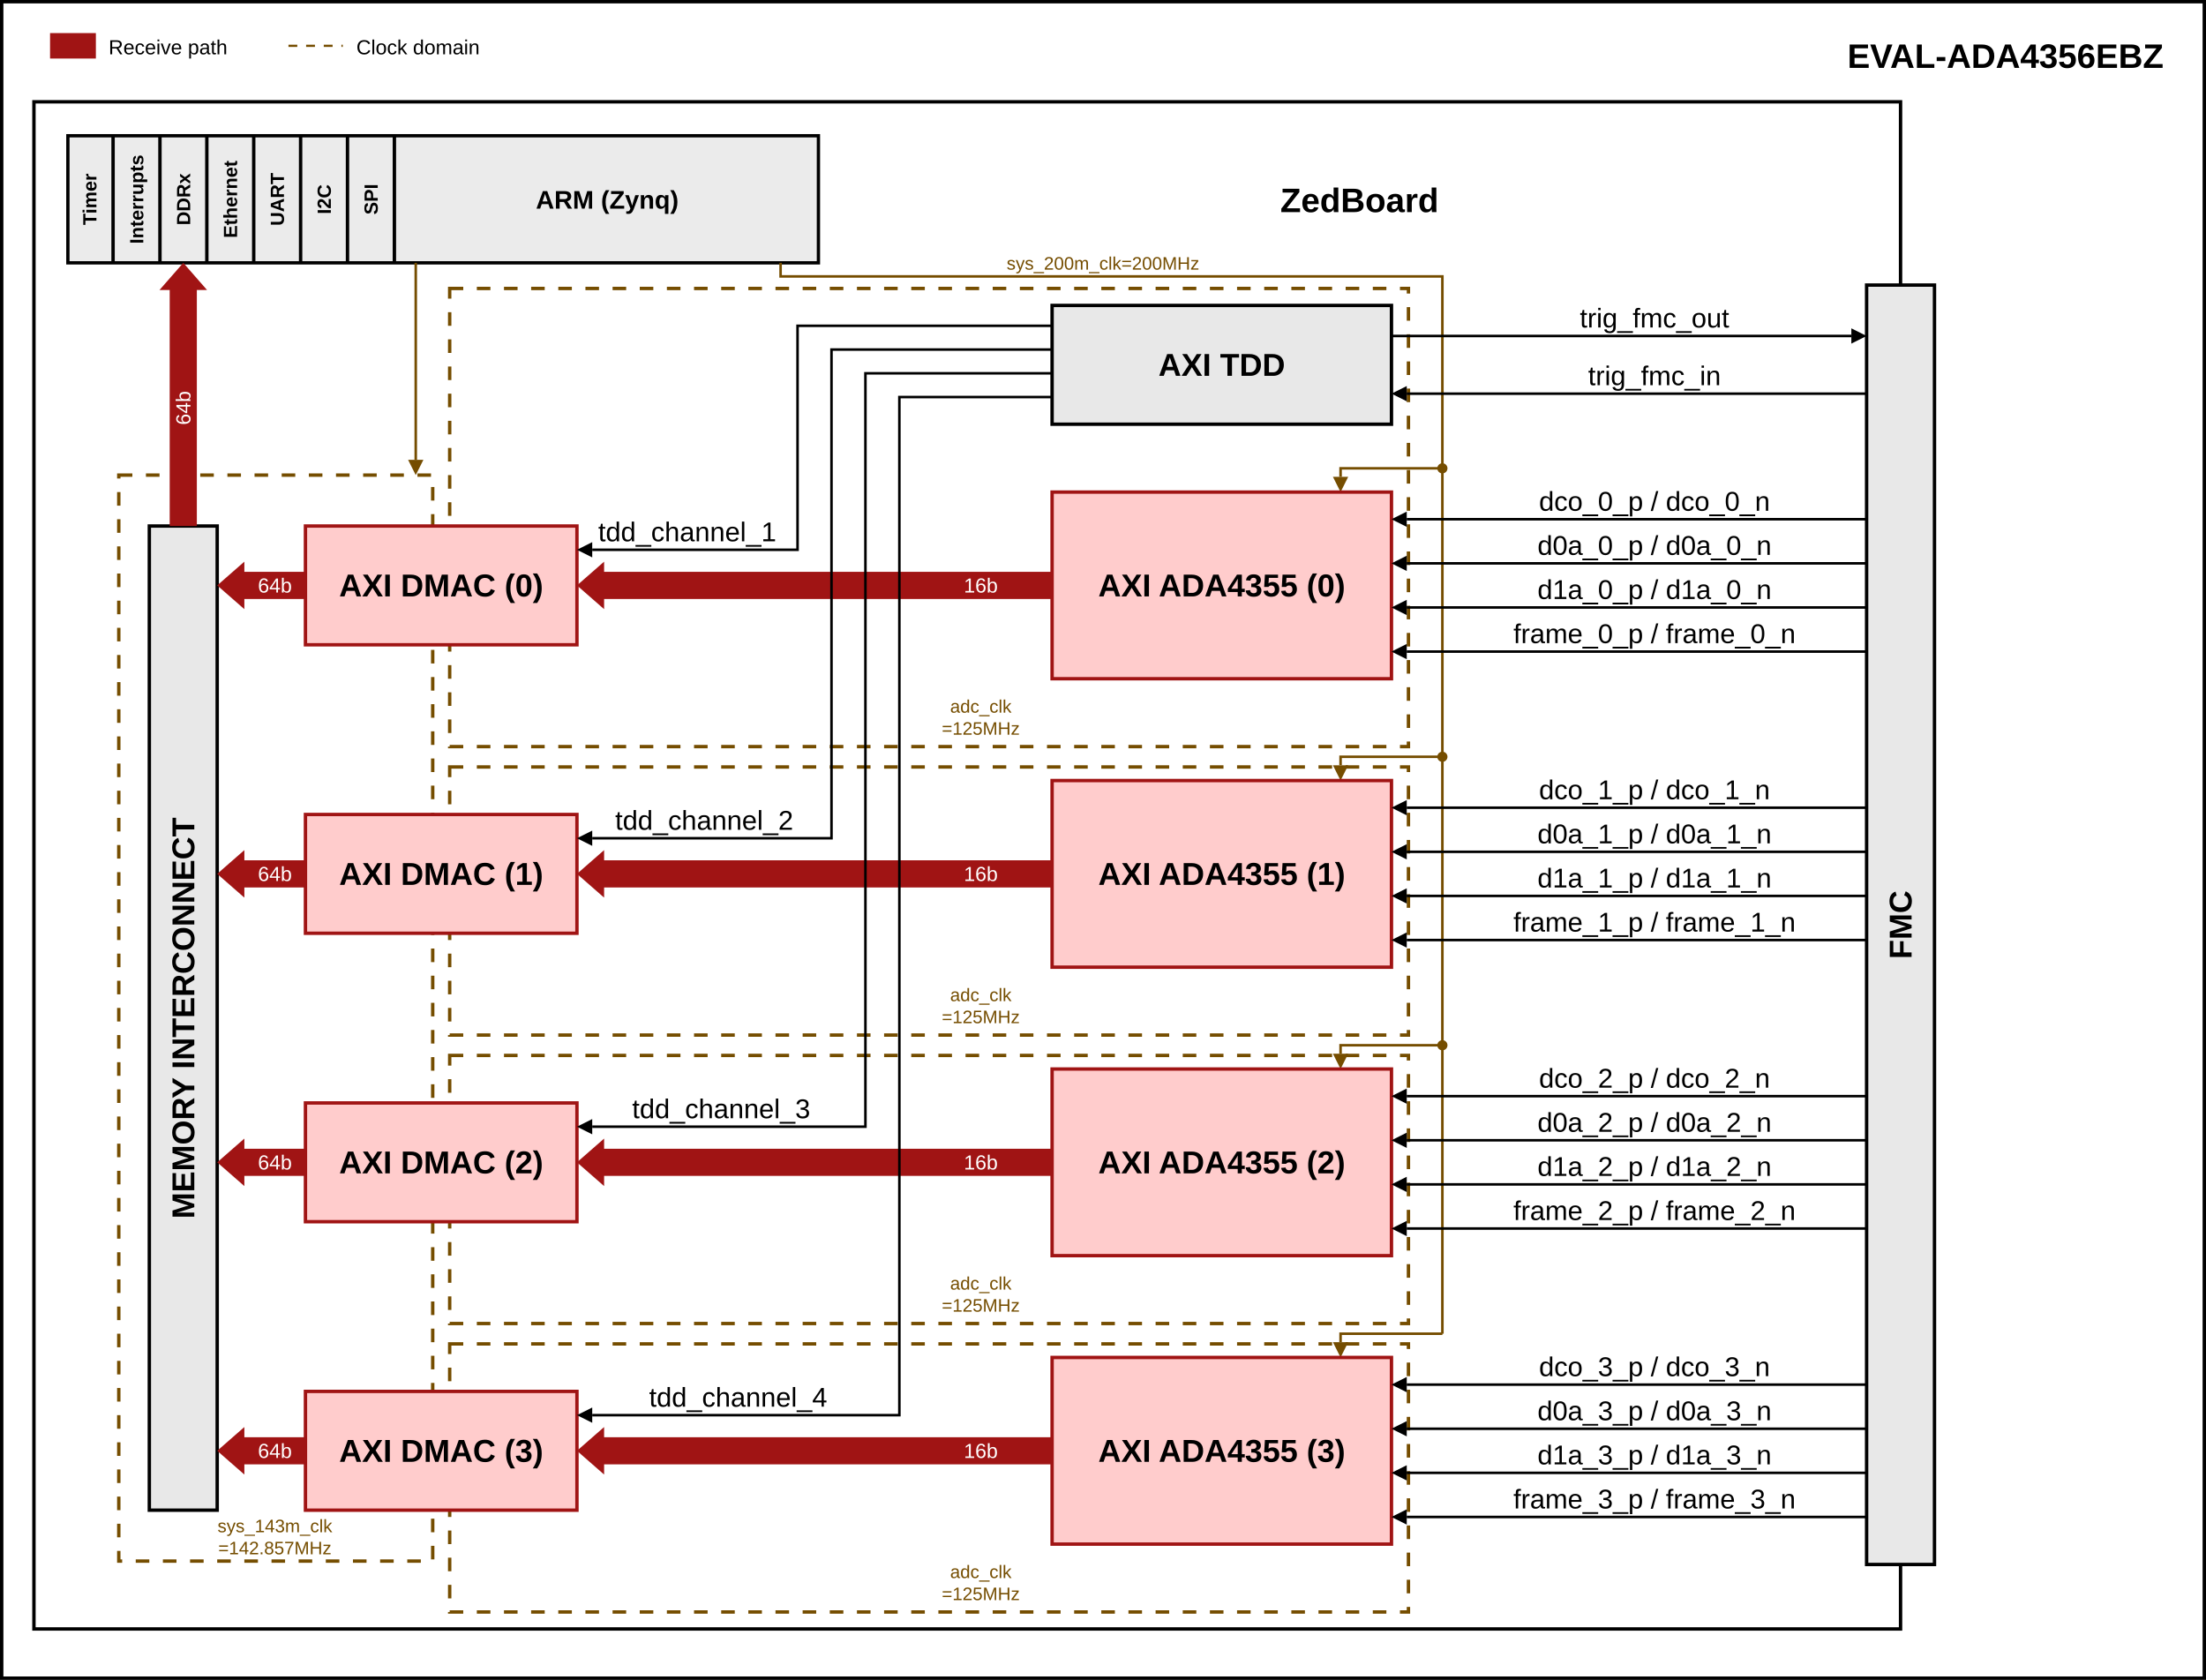
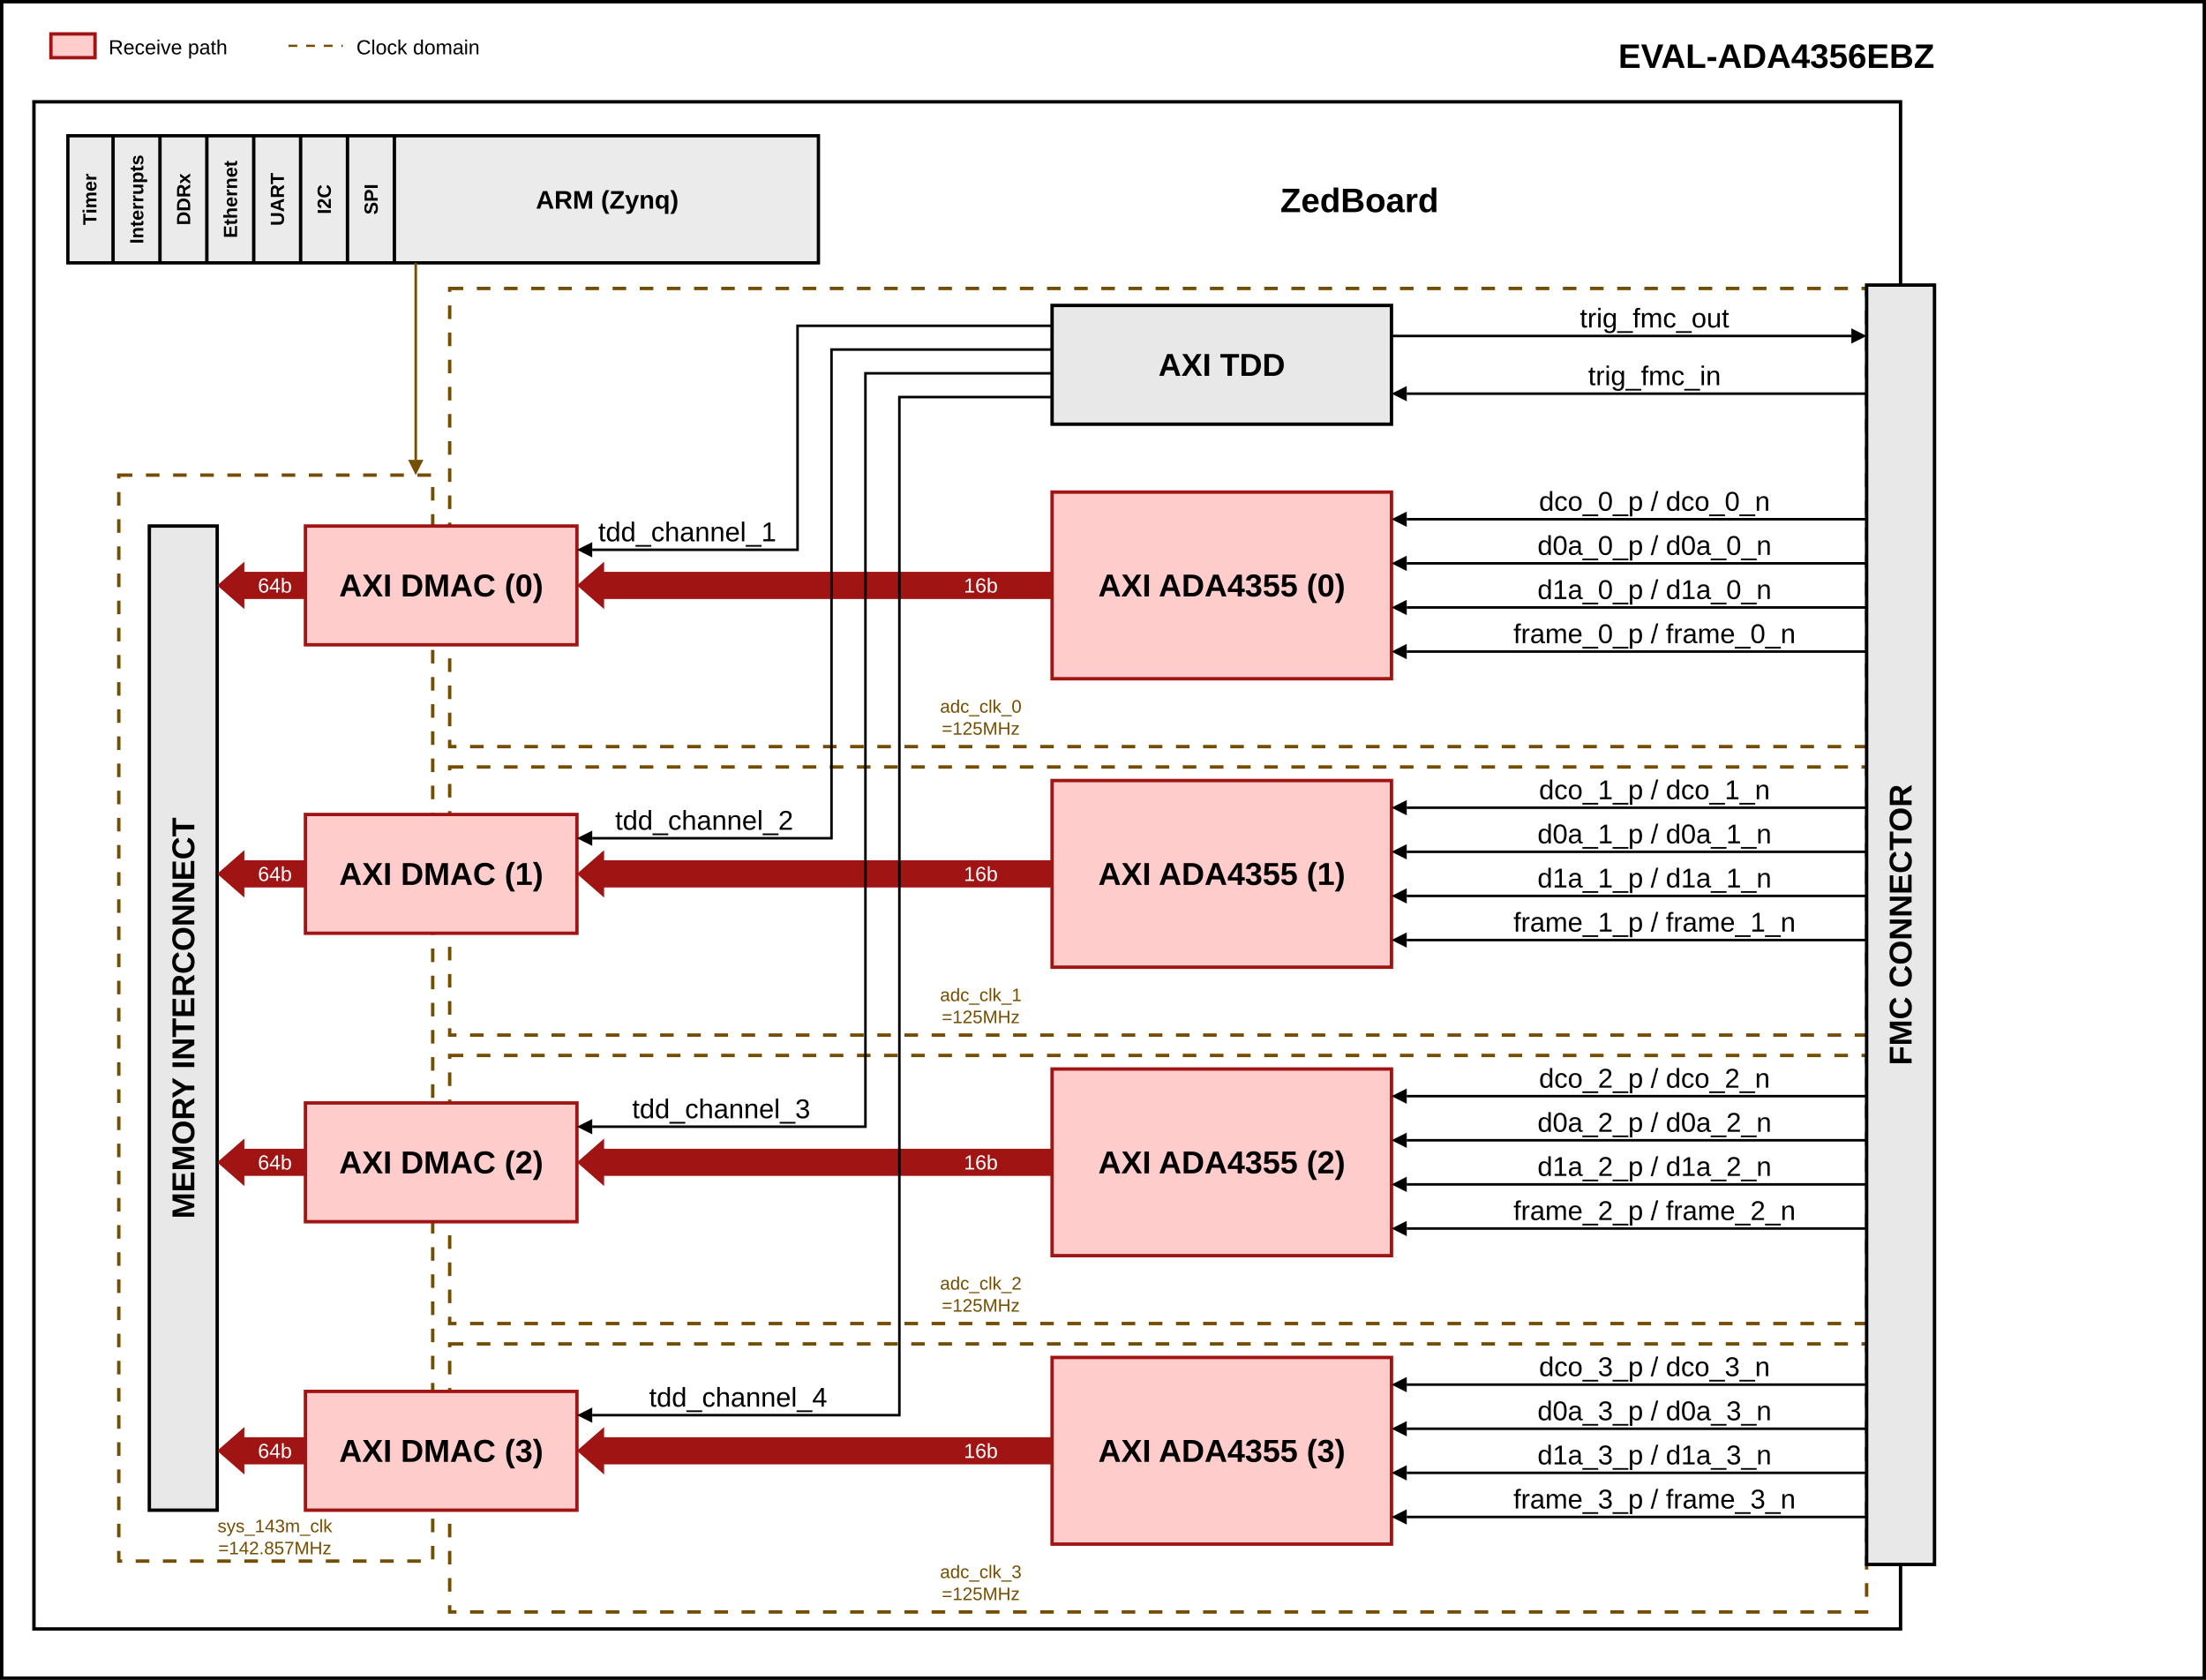
<svg xmlns="http://www.w3.org/2000/svg" version="1.1" width="1300" height="990" viewBox="0 0 1300 990">
  <rect x="1" y="1" width="1298" height="988" style="fill:#ffffff;stroke:#000000;stroke-width:2" />
-   <rect x="30.00" y="20.00" width="26.00" height="14.00" style="fill:#a01414;stroke:#a01414;stroke-width:1" />
+   <rect x="30.00" y="20.00" width="26.00" height="14.00" style="fill:#ffcccc;stroke:#a01414;stroke-width:2" />
  <text x="64.00" y="32.00" style="font-family:Arial;font-size:12px;font-weight:normal;fill:#000000;text-anchor:start">Receive path</text>
  <path d="M 170,27 L 202,27" style="fill:none;stroke:#754d00;stroke-width:1.3;stroke-dasharray:5.2,5.2" />
  <text x="210.00" y="32.00" style="font-family:Arial;font-size:12px;font-weight:normal;fill:#000000;text-anchor:start">Clock domain</text>
-   <text x="1275.00" y="40.00" style="font-family:Arial;font-size:20px;font-weight:bold;fill:#000000;text-anchor:end">EVAL-ADA4356EBZ</text>
+   <text x="1140.00" y="40.00" style="font-family:Arial;font-size:20px;font-weight:bold;fill:#000000;text-anchor:end">EVAL-ADA4356EBZ</text>
  <rect x="20.00" y="60.00" width="1100.00" height="900.00" style="fill:none;stroke:#000000;stroke-width:2" />
  <rect x="40.00" y="80.00" width="442.30" height="74.90" style="fill:#ebebeb;stroke:#000000;stroke-width:1.94" />
  <text x="56.81" y="117.45" transform="rotate(-90 56.81 117.45)" style="font-family:Arial;font-size:11.25px;font-weight:bold;fill:#000000;text-anchor:middle">Timer</text>
  <path d="M 66.63,80.00 L 66.63,154.90" style="fill:none;stroke:#000000;stroke-width:2" />
  <text x="84.44" y="117.45" transform="rotate(-90 84.44 117.45)" style="font-family:Arial;font-size:11.25px;font-weight:bold;fill:#000000;text-anchor:middle">Interrupts</text>
  <path d="M 94.26,80.00 L 94.26,154.90" style="fill:none;stroke:#000000;stroke-width:2" />
  <text x="112.07" y="117.45" transform="rotate(-90 112.07 117.45)" style="font-family:Arial;font-size:11.25px;font-weight:bold;fill:#000000;text-anchor:middle">DDRx</text>
  <path d="M 121.89,80.00 L 121.89,154.90" style="fill:none;stroke:#000000;stroke-width:2" />
  <text x="139.70" y="117.45" transform="rotate(-90 139.70 117.45)" style="font-family:Arial;font-size:11.25px;font-weight:bold;fill:#000000;text-anchor:middle">Ethernet</text>
  <path d="M 149.52,80.00 L 149.52,154.90" style="fill:none;stroke:#000000;stroke-width:2" />
  <text x="167.33" y="117.45" transform="rotate(-90 167.33 117.45)" style="font-family:Arial;font-size:11.25px;font-weight:bold;fill:#000000;text-anchor:middle">UART</text>
  <path d="M 177.15,80.00 L 177.15,154.90" style="fill:none;stroke:#000000;stroke-width:2" />
  <text x="194.96" y="117.45" transform="rotate(-90 194.96 117.45)" style="font-family:Arial;font-size:11.25px;font-weight:bold;fill:#000000;text-anchor:middle">I2C</text>
  <path d="M 204.78,80.00 L 204.78,154.90" style="fill:none;stroke:#000000;stroke-width:2" />
  <text x="222.59" y="117.45" transform="rotate(-90 222.59 117.45)" style="font-family:Arial;font-size:11.25px;font-weight:bold;fill:#000000;text-anchor:middle">SPI</text>
  <path d="M 232.41,80.00 L 232.41,154.90" style="fill:none;stroke:#000000;stroke-width:2" />
  <text x="357.86" y="122.95" style="font-family:Arial;font-size:15px;font-weight:bold;fill:#000000;text-anchor:middle">ARM (Zynq)</text>
  <text x="801.15" y="125.00" style="font-family:Arial;font-size:20px;font-weight:bold;fill:#000000;text-anchor:middle">ZedBoard</text>
  <rect x="70.00" y="280.00" width="185.00" height="640.00" style="fill:none;stroke:#754d00;stroke-width:2;stroke-dasharray:8,8" />
  <text x="162.00" y="903.00" style="font-family:Arial;font-size:10.67px;font-weight:normal;fill:#754d00;text-anchor:middle">sys_143m_clk</text>
  <text x="162.00" y="916.00" style="font-family:Arial;font-size:10.67px;font-weight:normal;fill:#754d00;text-anchor:middle">=142.857MHz</text>
-   <rect x="265.00" y="170.00" width="565.00" height="270.00" style="fill:none;stroke:#754d00;stroke-width:2;stroke-dasharray:8,8" />
-   <text x="578.00" y="420.00" style="font-family:Arial;font-size:10.67px;font-weight:normal;fill:#754d00;text-anchor:middle">adc_clk</text>
+   <rect x="265.00" y="170.00" width="835.00" height="270.00" style="fill:none;stroke:#754d00;stroke-width:2;stroke-dasharray:8,8" />
+   <text x="578.00" y="420.00" style="font-family:Arial;font-size:10.67px;font-weight:normal;fill:#754d00;text-anchor:middle">adc_clk_0</text>
  <text x="578.00" y="433.00" style="font-family:Arial;font-size:10.67px;font-weight:normal;fill:#754d00;text-anchor:middle">=125MHz</text>
-   <rect x="265.00" y="452.00" width="565.00" height="158.00" style="fill:none;stroke:#754d00;stroke-width:2;stroke-dasharray:8,8" />
-   <text x="578.00" y="590.00" style="font-family:Arial;font-size:10.67px;font-weight:normal;fill:#754d00;text-anchor:middle">adc_clk</text>
+   <rect x="265.00" y="452.00" width="835.00" height="158.00" style="fill:none;stroke:#754d00;stroke-width:2;stroke-dasharray:8,8" />
+   <text x="578.00" y="590.00" style="font-family:Arial;font-size:10.67px;font-weight:normal;fill:#754d00;text-anchor:middle">adc_clk_1</text>
  <text x="578.00" y="603.00" style="font-family:Arial;font-size:10.67px;font-weight:normal;fill:#754d00;text-anchor:middle">=125MHz</text>
-   <rect x="265.00" y="622.00" width="565.00" height="158.00" style="fill:none;stroke:#754d00;stroke-width:2;stroke-dasharray:8,8" />
-   <text x="578.00" y="760.00" style="font-family:Arial;font-size:10.67px;font-weight:normal;fill:#754d00;text-anchor:middle">adc_clk</text>
+   <rect x="265.00" y="622.00" width="835.00" height="158.00" style="fill:none;stroke:#754d00;stroke-width:2;stroke-dasharray:8,8" />
+   <text x="578.00" y="760.00" style="font-family:Arial;font-size:10.67px;font-weight:normal;fill:#754d00;text-anchor:middle">adc_clk_2</text>
  <text x="578.00" y="773.00" style="font-family:Arial;font-size:10.67px;font-weight:normal;fill:#754d00;text-anchor:middle">=125MHz</text>
-   <rect x="265.00" y="792.00" width="565.00" height="158.00" style="fill:none;stroke:#754d00;stroke-width:2;stroke-dasharray:8,8" />
-   <text x="578.00" y="930.00" style="font-family:Arial;font-size:10.67px;font-weight:normal;fill:#754d00;text-anchor:middle">adc_clk</text>
+   <rect x="265.00" y="792.00" width="835.00" height="158.00" style="fill:none;stroke:#754d00;stroke-width:2;stroke-dasharray:8,8" />
+   <text x="578.00" y="930.00" style="font-family:Arial;font-size:10.67px;font-weight:normal;fill:#754d00;text-anchor:middle">adc_clk_3</text>
  <text x="578.00" y="943.00" style="font-family:Arial;font-size:10.67px;font-weight:normal;fill:#754d00;text-anchor:middle">=125MHz</text>
  <path d="M 245.00,154.90 L 245.00,271.00" style="fill:none;stroke:#754d00;stroke-width:1.5" />
  <polygon points="245.00,280.00 240.50,271.00 249.50,271.00" style="fill:#754d00;stroke:none" />
-   <path d="M 460.00,154.90 L 460.00,162.90 L 850.00,162.90 L 850.00,786.00" style="fill:none;stroke:#754d00;stroke-width:1.5" />
-   <text x="650.00" y="158.90" style="font-family:Arial;font-size:10.67px;font-weight:normal;fill:#754d00;text-anchor:middle">sys_200m_clk=200MHz</text>
-   <circle cx="850.00" cy="276.00" r="3" style="fill:#754d00;stroke:none" />
-   <path d="M 850.00,276.00 L 790.00,276.00 L 790.00,281.00" style="fill:none;stroke:#754d00;stroke-width:1.5" />
-   <polygon points="790.00,290.00 785.50,281.00 794.50,281.00" style="fill:#754d00;stroke:none" />
-   <circle cx="850.00" cy="446.00" r="3" style="fill:#754d00;stroke:none" />
-   <path d="M 850.00,446.00 L 790.00,446.00 L 790.00,451.00" style="fill:none;stroke:#754d00;stroke-width:1.5" />
-   <polygon points="790.00,460.00 785.50,451.00 794.50,451.00" style="fill:#754d00;stroke:none" />
-   <circle cx="850.00" cy="616.00" r="3" style="fill:#754d00;stroke:none" />
-   <path d="M 850.00,616.00 L 790.00,616.00 L 790.00,621.00" style="fill:none;stroke:#754d00;stroke-width:1.5" />
-   <polygon points="790.00,630.00 785.50,621.00 794.50,621.00" style="fill:#754d00;stroke:none" />
-   <path d="M 850.00,786.00 L 790.00,786.00 L 790.00,791.00" style="fill:none;stroke:#754d00;stroke-width:1.5" />
-   <polygon points="790.00,800.00 785.50,791.00 794.50,791.00" style="fill:#754d00;stroke:none" />
  <rect x="88.00" y="310.00" width="40.00" height="580.00" style="fill:#e8e8e8;stroke:#000000;stroke-width:2" />
  <text x="114.50" y="600.00" transform="rotate(-90 114.50 600.00)" style="font-family:Arial;font-size:18.67px;font-weight:bold;fill:#000000;text-anchor:middle">MEMORY INTERCONNECT</text>
-   <polygon points="100.00,310.00 100.00,170.90 94.00,170.90 108.00,154.90 122.00,170.90 116.00,170.90 116.00,310.00" style="fill:#a01414;stroke:none" />
-   <text x="112.20" y="240.45" transform="rotate(-90 112.20 240.45)" style="font-family:Arial;font-size:12px;font-weight:normal;fill:#ffffff;text-anchor:middle">64b</text>
  <rect x="620.00" y="290.00" width="200.00" height="110.00" style="fill:#ffcccc;stroke:#a01414;stroke-width:2" />
  <text x="720.00" y="351.50" style="font-family:Arial;font-size:18.67px;font-weight:bold;fill:#000000;text-anchor:middle">AXI ADA4355 (0)</text>
  <rect x="180.00" y="310.00" width="160.00" height="70.00" style="fill:#ffcccc;stroke:#a01414;stroke-width:2" />
  <text x="260.00" y="351.50" style="font-family:Arial;font-size:18.67px;font-weight:bold;fill:#000000;text-anchor:middle">AXI DMAC (0)</text>
  <polygon points="620.00,337.00 356.00,337.00 356.00,331.00 340.00,345.00 356.00,359.00 356.00,353.00 620.00,353.00" style="fill:#a01414;stroke:none" />
  <text x="578.00" y="349.20" style="font-family:Arial;font-size:12px;font-weight:normal;fill:#ffffff;text-anchor:middle">16b</text>
  <polygon points="180.00,337.00 144.00,337.00 144.00,331.00 128.00,345.00 144.00,359.00 144.00,353.00 180.00,353.00" style="fill:#a01414;stroke:none" />
  <text x="162.00" y="349.20" style="font-family:Arial;font-size:12px;font-weight:normal;fill:#ffffff;text-anchor:middle">64b</text>
  <path d="M 1100.00,306.00 L 829.00,306.00" style="fill:none;stroke:#000000;stroke-width:1.5" />
  <polygon points="820.00,306.00 829.00,301.50 829.00,310.50" style="fill:#000000;stroke:none" />
  <text x="975.00" y="301.00" style="font-family:Arial;font-size:16px;font-weight:normal;fill:#000000;text-anchor:middle">dco_0_p / dco_0_n</text>
  <path d="M 1100.00,332.00 L 829.00,332.00" style="fill:none;stroke:#000000;stroke-width:1.5" />
  <polygon points="820.00,332.00 829.00,327.50 829.00,336.50" style="fill:#000000;stroke:none" />
  <text x="975.00" y="327.00" style="font-family:Arial;font-size:16px;font-weight:normal;fill:#000000;text-anchor:middle">d0a_0_p / d0a_0_n</text>
  <path d="M 1100.00,358.00 L 829.00,358.00" style="fill:none;stroke:#000000;stroke-width:1.5" />
  <polygon points="820.00,358.00 829.00,353.50 829.00,362.50" style="fill:#000000;stroke:none" />
  <text x="975.00" y="353.00" style="font-family:Arial;font-size:16px;font-weight:normal;fill:#000000;text-anchor:middle">d1a_0_p / d1a_0_n</text>
  <path d="M 1100.00,384.00 L 829.00,384.00" style="fill:none;stroke:#000000;stroke-width:1.5" />
  <polygon points="820.00,384.00 829.00,379.50 829.00,388.50" style="fill:#000000;stroke:none" />
  <text x="975.00" y="379.00" style="font-family:Arial;font-size:16px;font-weight:normal;fill:#000000;text-anchor:middle">frame_0_p / frame_0_n</text>
  <rect x="620.00" y="460.00" width="200.00" height="110.00" style="fill:#ffcccc;stroke:#a01414;stroke-width:2" />
  <text x="720.00" y="521.50" style="font-family:Arial;font-size:18.67px;font-weight:bold;fill:#000000;text-anchor:middle">AXI ADA4355 (1)</text>
  <rect x="180.00" y="480.00" width="160.00" height="70.00" style="fill:#ffcccc;stroke:#a01414;stroke-width:2" />
  <text x="260.00" y="521.50" style="font-family:Arial;font-size:18.67px;font-weight:bold;fill:#000000;text-anchor:middle">AXI DMAC (1)</text>
  <polygon points="620.00,507.00 356.00,507.00 356.00,501.00 340.00,515.00 356.00,529.00 356.00,523.00 620.00,523.00" style="fill:#a01414;stroke:none" />
  <text x="578.00" y="519.20" style="font-family:Arial;font-size:12px;font-weight:normal;fill:#ffffff;text-anchor:middle">16b</text>
  <polygon points="180.00,507.00 144.00,507.00 144.00,501.00 128.00,515.00 144.00,529.00 144.00,523.00 180.00,523.00" style="fill:#a01414;stroke:none" />
  <text x="162.00" y="519.20" style="font-family:Arial;font-size:12px;font-weight:normal;fill:#ffffff;text-anchor:middle">64b</text>
  <path d="M 1100.00,476.00 L 829.00,476.00" style="fill:none;stroke:#000000;stroke-width:1.5" />
  <polygon points="820.00,476.00 829.00,471.50 829.00,480.50" style="fill:#000000;stroke:none" />
  <text x="975.00" y="471.00" style="font-family:Arial;font-size:16px;font-weight:normal;fill:#000000;text-anchor:middle">dco_1_p / dco_1_n</text>
  <path d="M 1100.00,502.00 L 829.00,502.00" style="fill:none;stroke:#000000;stroke-width:1.5" />
  <polygon points="820.00,502.00 829.00,497.50 829.00,506.50" style="fill:#000000;stroke:none" />
  <text x="975.00" y="497.00" style="font-family:Arial;font-size:16px;font-weight:normal;fill:#000000;text-anchor:middle">d0a_1_p / d0a_1_n</text>
  <path d="M 1100.00,528.00 L 829.00,528.00" style="fill:none;stroke:#000000;stroke-width:1.5" />
  <polygon points="820.00,528.00 829.00,523.50 829.00,532.50" style="fill:#000000;stroke:none" />
  <text x="975.00" y="523.00" style="font-family:Arial;font-size:16px;font-weight:normal;fill:#000000;text-anchor:middle">d1a_1_p / d1a_1_n</text>
  <path d="M 1100.00,554.00 L 829.00,554.00" style="fill:none;stroke:#000000;stroke-width:1.5" />
  <polygon points="820.00,554.00 829.00,549.50 829.00,558.50" style="fill:#000000;stroke:none" />
  <text x="975.00" y="549.00" style="font-family:Arial;font-size:16px;font-weight:normal;fill:#000000;text-anchor:middle">frame_1_p / frame_1_n</text>
  <rect x="620.00" y="630.00" width="200.00" height="110.00" style="fill:#ffcccc;stroke:#a01414;stroke-width:2" />
  <text x="720.00" y="691.50" style="font-family:Arial;font-size:18.67px;font-weight:bold;fill:#000000;text-anchor:middle">AXI ADA4355 (2)</text>
  <rect x="180.00" y="650.00" width="160.00" height="70.00" style="fill:#ffcccc;stroke:#a01414;stroke-width:2" />
  <text x="260.00" y="691.50" style="font-family:Arial;font-size:18.67px;font-weight:bold;fill:#000000;text-anchor:middle">AXI DMAC (2)</text>
  <polygon points="620.00,677.00 356.00,677.00 356.00,671.00 340.00,685.00 356.00,699.00 356.00,693.00 620.00,693.00" style="fill:#a01414;stroke:none" />
  <text x="578.00" y="689.20" style="font-family:Arial;font-size:12px;font-weight:normal;fill:#ffffff;text-anchor:middle">16b</text>
  <polygon points="180.00,677.00 144.00,677.00 144.00,671.00 128.00,685.00 144.00,699.00 144.00,693.00 180.00,693.00" style="fill:#a01414;stroke:none" />
  <text x="162.00" y="689.20" style="font-family:Arial;font-size:12px;font-weight:normal;fill:#ffffff;text-anchor:middle">64b</text>
  <path d="M 1100.00,646.00 L 829.00,646.00" style="fill:none;stroke:#000000;stroke-width:1.5" />
  <polygon points="820.00,646.00 829.00,641.50 829.00,650.50" style="fill:#000000;stroke:none" />
  <text x="975.00" y="641.00" style="font-family:Arial;font-size:16px;font-weight:normal;fill:#000000;text-anchor:middle">dco_2_p / dco_2_n</text>
  <path d="M 1100.00,672.00 L 829.00,672.00" style="fill:none;stroke:#000000;stroke-width:1.5" />
  <polygon points="820.00,672.00 829.00,667.50 829.00,676.50" style="fill:#000000;stroke:none" />
  <text x="975.00" y="667.00" style="font-family:Arial;font-size:16px;font-weight:normal;fill:#000000;text-anchor:middle">d0a_2_p / d0a_2_n</text>
  <path d="M 1100.00,698.00 L 829.00,698.00" style="fill:none;stroke:#000000;stroke-width:1.5" />
  <polygon points="820.00,698.00 829.00,693.50 829.00,702.50" style="fill:#000000;stroke:none" />
  <text x="975.00" y="693.00" style="font-family:Arial;font-size:16px;font-weight:normal;fill:#000000;text-anchor:middle">d1a_2_p / d1a_2_n</text>
  <path d="M 1100.00,724.00 L 829.00,724.00" style="fill:none;stroke:#000000;stroke-width:1.5" />
  <polygon points="820.00,724.00 829.00,719.50 829.00,728.50" style="fill:#000000;stroke:none" />
  <text x="975.00" y="719.00" style="font-family:Arial;font-size:16px;font-weight:normal;fill:#000000;text-anchor:middle">frame_2_p / frame_2_n</text>
  <rect x="620.00" y="800.00" width="200.00" height="110.00" style="fill:#ffcccc;stroke:#a01414;stroke-width:2" />
  <text x="720.00" y="861.50" style="font-family:Arial;font-size:18.67px;font-weight:bold;fill:#000000;text-anchor:middle">AXI ADA4355 (3)</text>
  <rect x="180.00" y="820.00" width="160.00" height="70.00" style="fill:#ffcccc;stroke:#a01414;stroke-width:2" />
  <text x="260.00" y="861.50" style="font-family:Arial;font-size:18.67px;font-weight:bold;fill:#000000;text-anchor:middle">AXI DMAC (3)</text>
  <polygon points="620.00,847.00 356.00,847.00 356.00,841.00 340.00,855.00 356.00,869.00 356.00,863.00 620.00,863.00" style="fill:#a01414;stroke:none" />
  <text x="578.00" y="859.20" style="font-family:Arial;font-size:12px;font-weight:normal;fill:#ffffff;text-anchor:middle">16b</text>
  <polygon points="180.00,847.00 144.00,847.00 144.00,841.00 128.00,855.00 144.00,869.00 144.00,863.00 180.00,863.00" style="fill:#a01414;stroke:none" />
  <text x="162.00" y="859.20" style="font-family:Arial;font-size:12px;font-weight:normal;fill:#ffffff;text-anchor:middle">64b</text>
  <path d="M 1100.00,816.00 L 829.00,816.00" style="fill:none;stroke:#000000;stroke-width:1.5" />
  <polygon points="820.00,816.00 829.00,811.50 829.00,820.50" style="fill:#000000;stroke:none" />
  <text x="975.00" y="811.00" style="font-family:Arial;font-size:16px;font-weight:normal;fill:#000000;text-anchor:middle">dco_3_p / dco_3_n</text>
  <path d="M 1100.00,842.00 L 829.00,842.00" style="fill:none;stroke:#000000;stroke-width:1.5" />
  <polygon points="820.00,842.00 829.00,837.50 829.00,846.50" style="fill:#000000;stroke:none" />
  <text x="975.00" y="837.00" style="font-family:Arial;font-size:16px;font-weight:normal;fill:#000000;text-anchor:middle">d0a_3_p / d0a_3_n</text>
  <path d="M 1100.00,868.00 L 829.00,868.00" style="fill:none;stroke:#000000;stroke-width:1.5" />
  <polygon points="820.00,868.00 829.00,863.50 829.00,872.50" style="fill:#000000;stroke:none" />
  <text x="975.00" y="863.00" style="font-family:Arial;font-size:16px;font-weight:normal;fill:#000000;text-anchor:middle">d1a_3_p / d1a_3_n</text>
  <path d="M 1100.00,894.00 L 829.00,894.00" style="fill:none;stroke:#000000;stroke-width:1.5" />
  <polygon points="820.00,894.00 829.00,889.50 829.00,898.50" style="fill:#000000;stroke:none" />
  <text x="975.00" y="889.00" style="font-family:Arial;font-size:16px;font-weight:normal;fill:#000000;text-anchor:middle">frame_3_p / frame_3_n</text>
  <rect x="620.00" y="180.00" width="200.00" height="70.00" style="fill:#e8e8e8;stroke:#000000;stroke-width:2" />
  <text x="720.00" y="221.50" style="font-family:Arial;font-size:18.67px;font-weight:bold;fill:#000000;text-anchor:middle">AXI TDD</text>
  <path d="M 820.00,198.00 L 1091.00,198.00" style="fill:none;stroke:#000000;stroke-width:1.5" />
  <polygon points="1100.00,198.00 1091.00,193.50 1091.00,202.50" style="fill:#000000;stroke:none" />
  <text x="975.00" y="193.00" style="font-family:Arial;font-size:16px;font-weight:normal;fill:#000000;text-anchor:middle">trig_fmc_out</text>
  <path d="M 1100.00,232.00 L 829.00,232.00" style="fill:none;stroke:#000000;stroke-width:1.5" />
  <polygon points="820.00,232.00 829.00,227.50 829.00,236.50" style="fill:#000000;stroke:none" />
  <text x="975.00" y="227.00" style="font-family:Arial;font-size:16px;font-weight:normal;fill:#000000;text-anchor:middle">trig_fmc_in</text>
  <path d="M 620.00,192.00 L 470.00,192.00 L 470.00,324.00 L 349.00,324.00" style="fill:none;stroke:#000000;stroke-width:1.5" />
  <polygon points="340.00,324.00 349.00,319.50 349.00,328.50" style="fill:#000000;stroke:none" />
  <text x="405.00" y="319.00" style="font-family:Arial;font-size:16px;font-weight:normal;fill:#000000;text-anchor:middle">tdd_channel_1</text>
  <path d="M 620.00,206.00 L 490.00,206.00 L 490.00,494.00 L 349.00,494.00" style="fill:none;stroke:#000000;stroke-width:1.5" />
  <polygon points="340.00,494.00 349.00,489.50 349.00,498.50" style="fill:#000000;stroke:none" />
  <text x="415.00" y="489.00" style="font-family:Arial;font-size:16px;font-weight:normal;fill:#000000;text-anchor:middle">tdd_channel_2</text>
  <path d="M 620.00,220.00 L 510.00,220.00 L 510.00,664.00 L 349.00,664.00" style="fill:none;stroke:#000000;stroke-width:1.5" />
  <polygon points="340.00,664.00 349.00,659.50 349.00,668.50" style="fill:#000000;stroke:none" />
  <text x="425.00" y="659.00" style="font-family:Arial;font-size:16px;font-weight:normal;fill:#000000;text-anchor:middle">tdd_channel_3</text>
  <path d="M 620.00,234.00 L 530.00,234.00 L 530.00,834.00 L 349.00,834.00" style="fill:none;stroke:#000000;stroke-width:1.5" />
  <polygon points="340.00,834.00 349.00,829.50 349.00,838.50" style="fill:#000000;stroke:none" />
  <text x="435.00" y="829.00" style="font-family:Arial;font-size:16px;font-weight:normal;fill:#000000;text-anchor:middle">tdd_channel_4</text>
  <rect x="1100.00" y="168.00" width="40.00" height="754.00" style="fill:#e8e8e8;stroke:#000000;stroke-width:2" />
-   <text x="1126.50" y="545.00" transform="rotate(-90 1126.50 545.00)" style="font-family:Arial;font-size:18.67px;font-weight:bold;fill:#000000;text-anchor:middle">FMC</text>
+   <text x="1126.50" y="545.00" transform="rotate(-90 1126.50 545.00)" style="font-family:Arial;font-size:18.67px;font-weight:bold;fill:#000000;text-anchor:middle">FMC CONNECTOR</text>
</svg>
